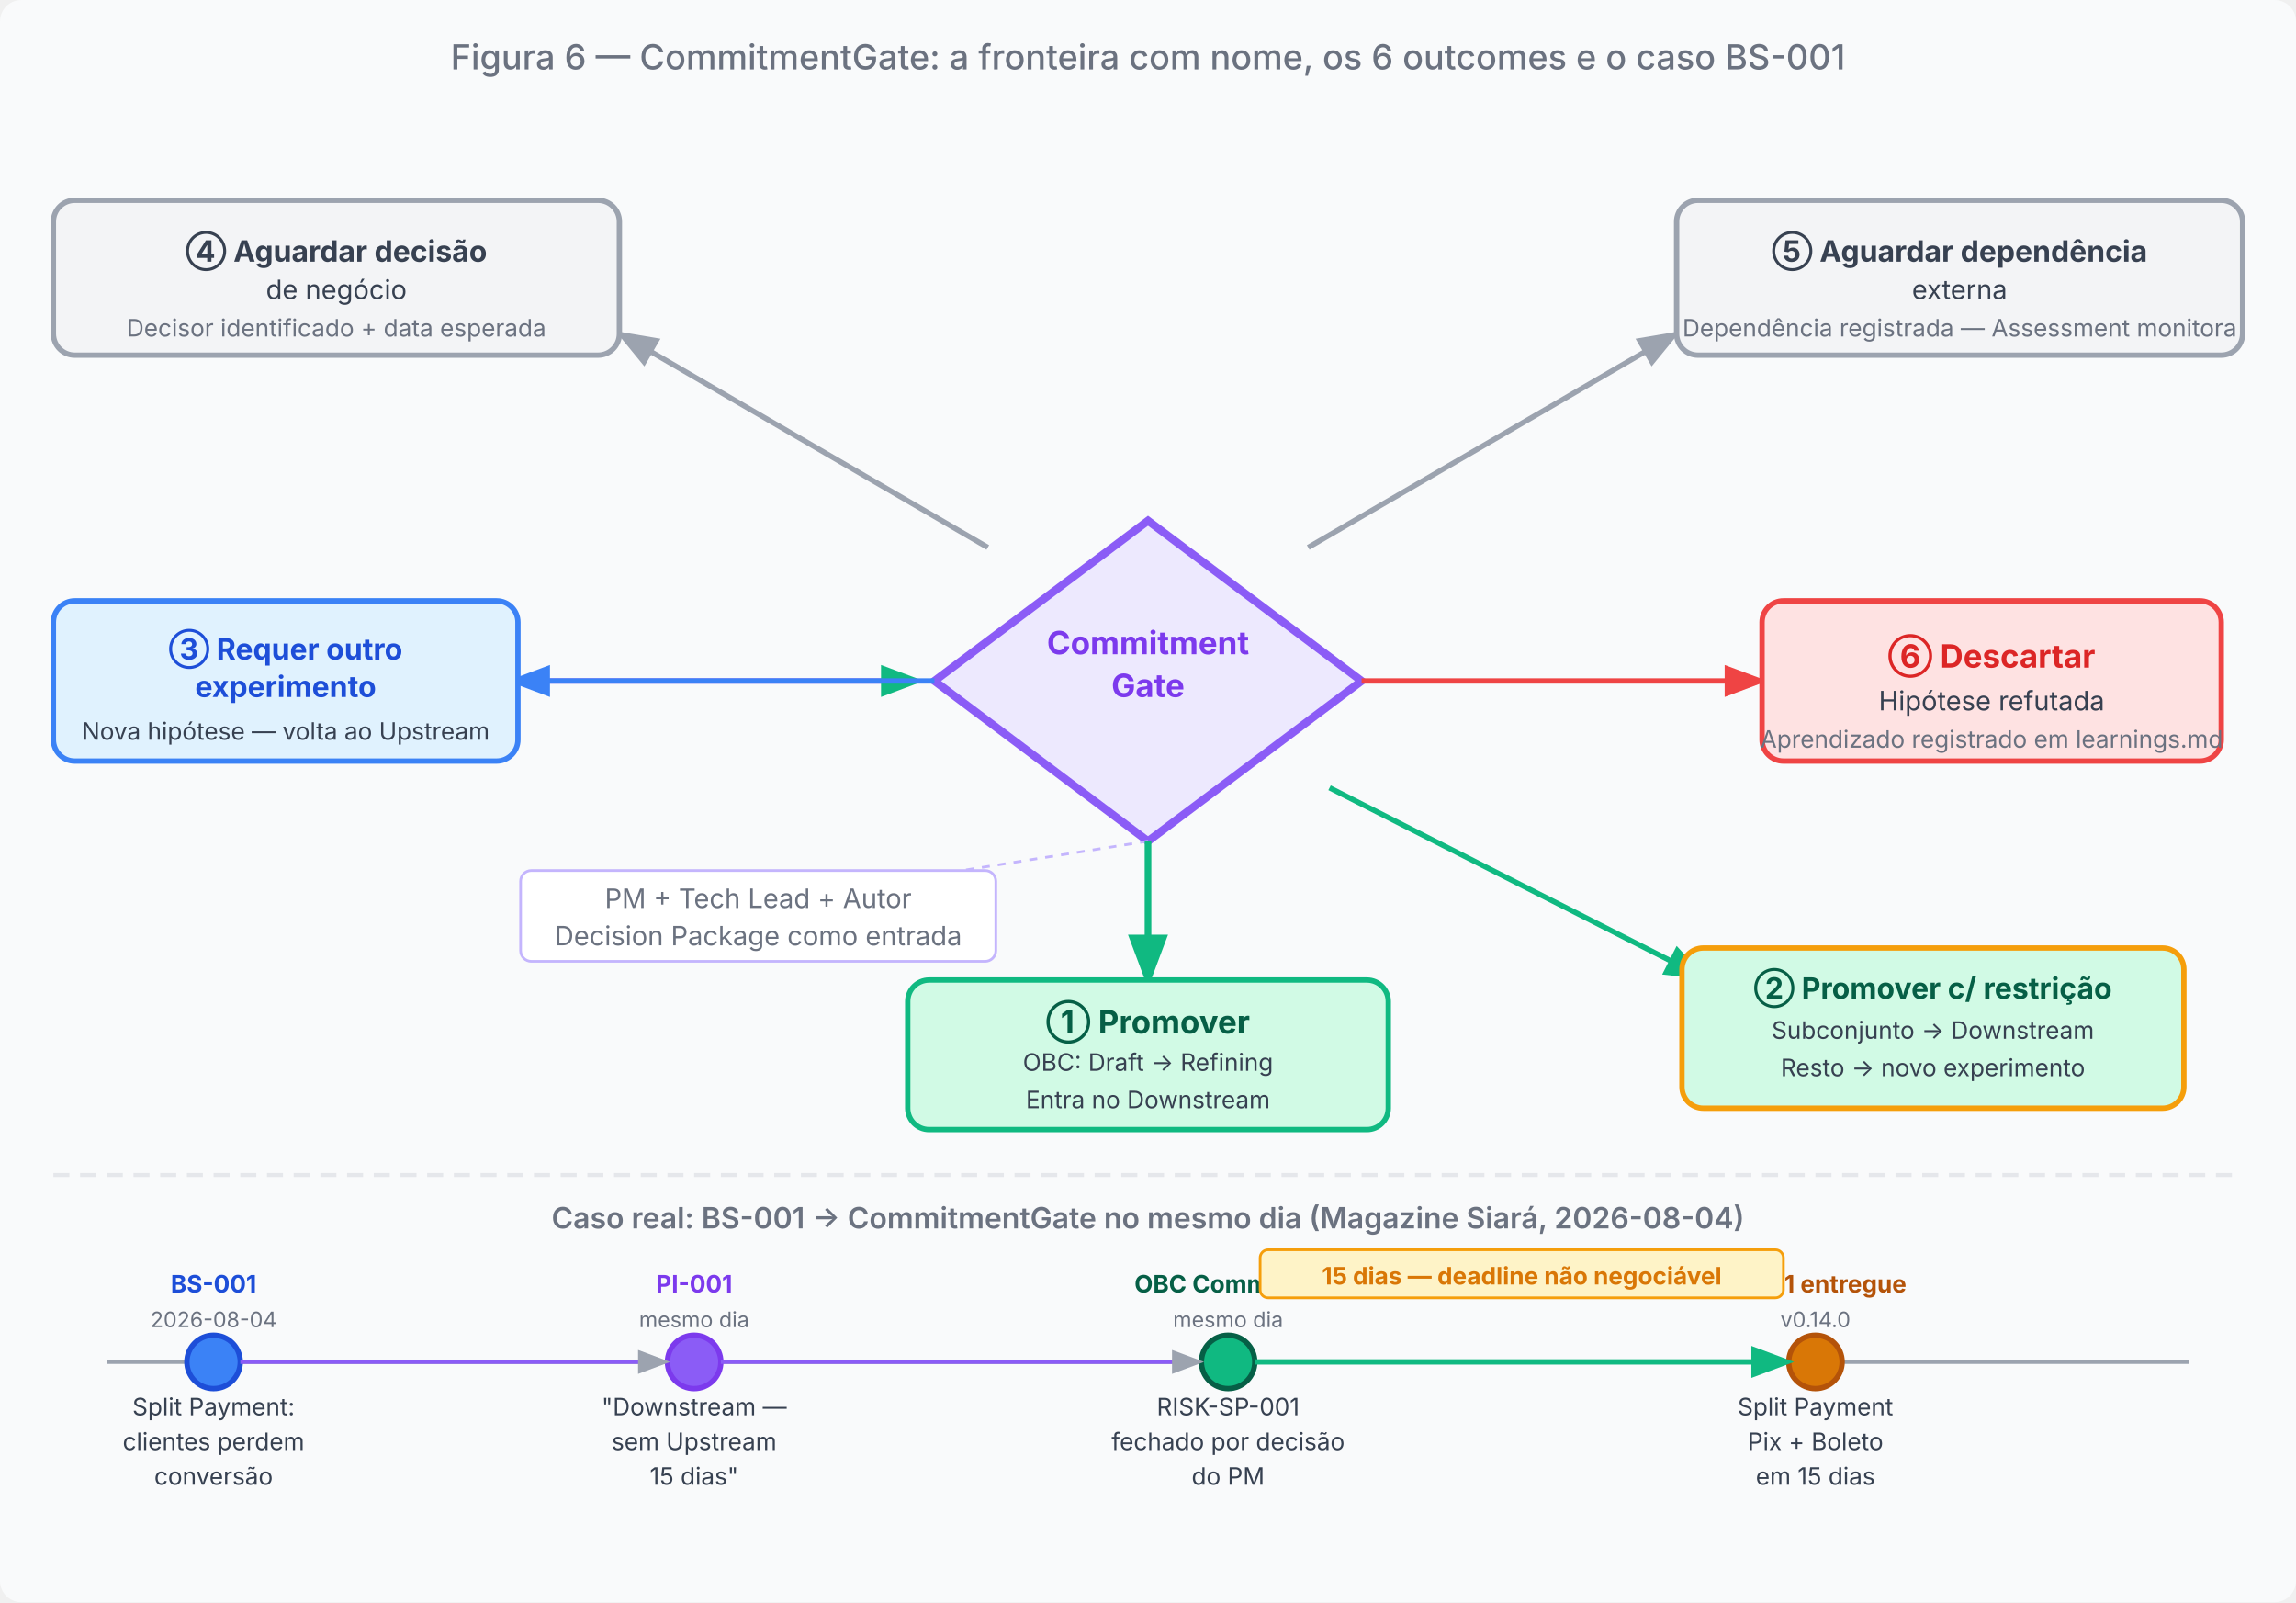
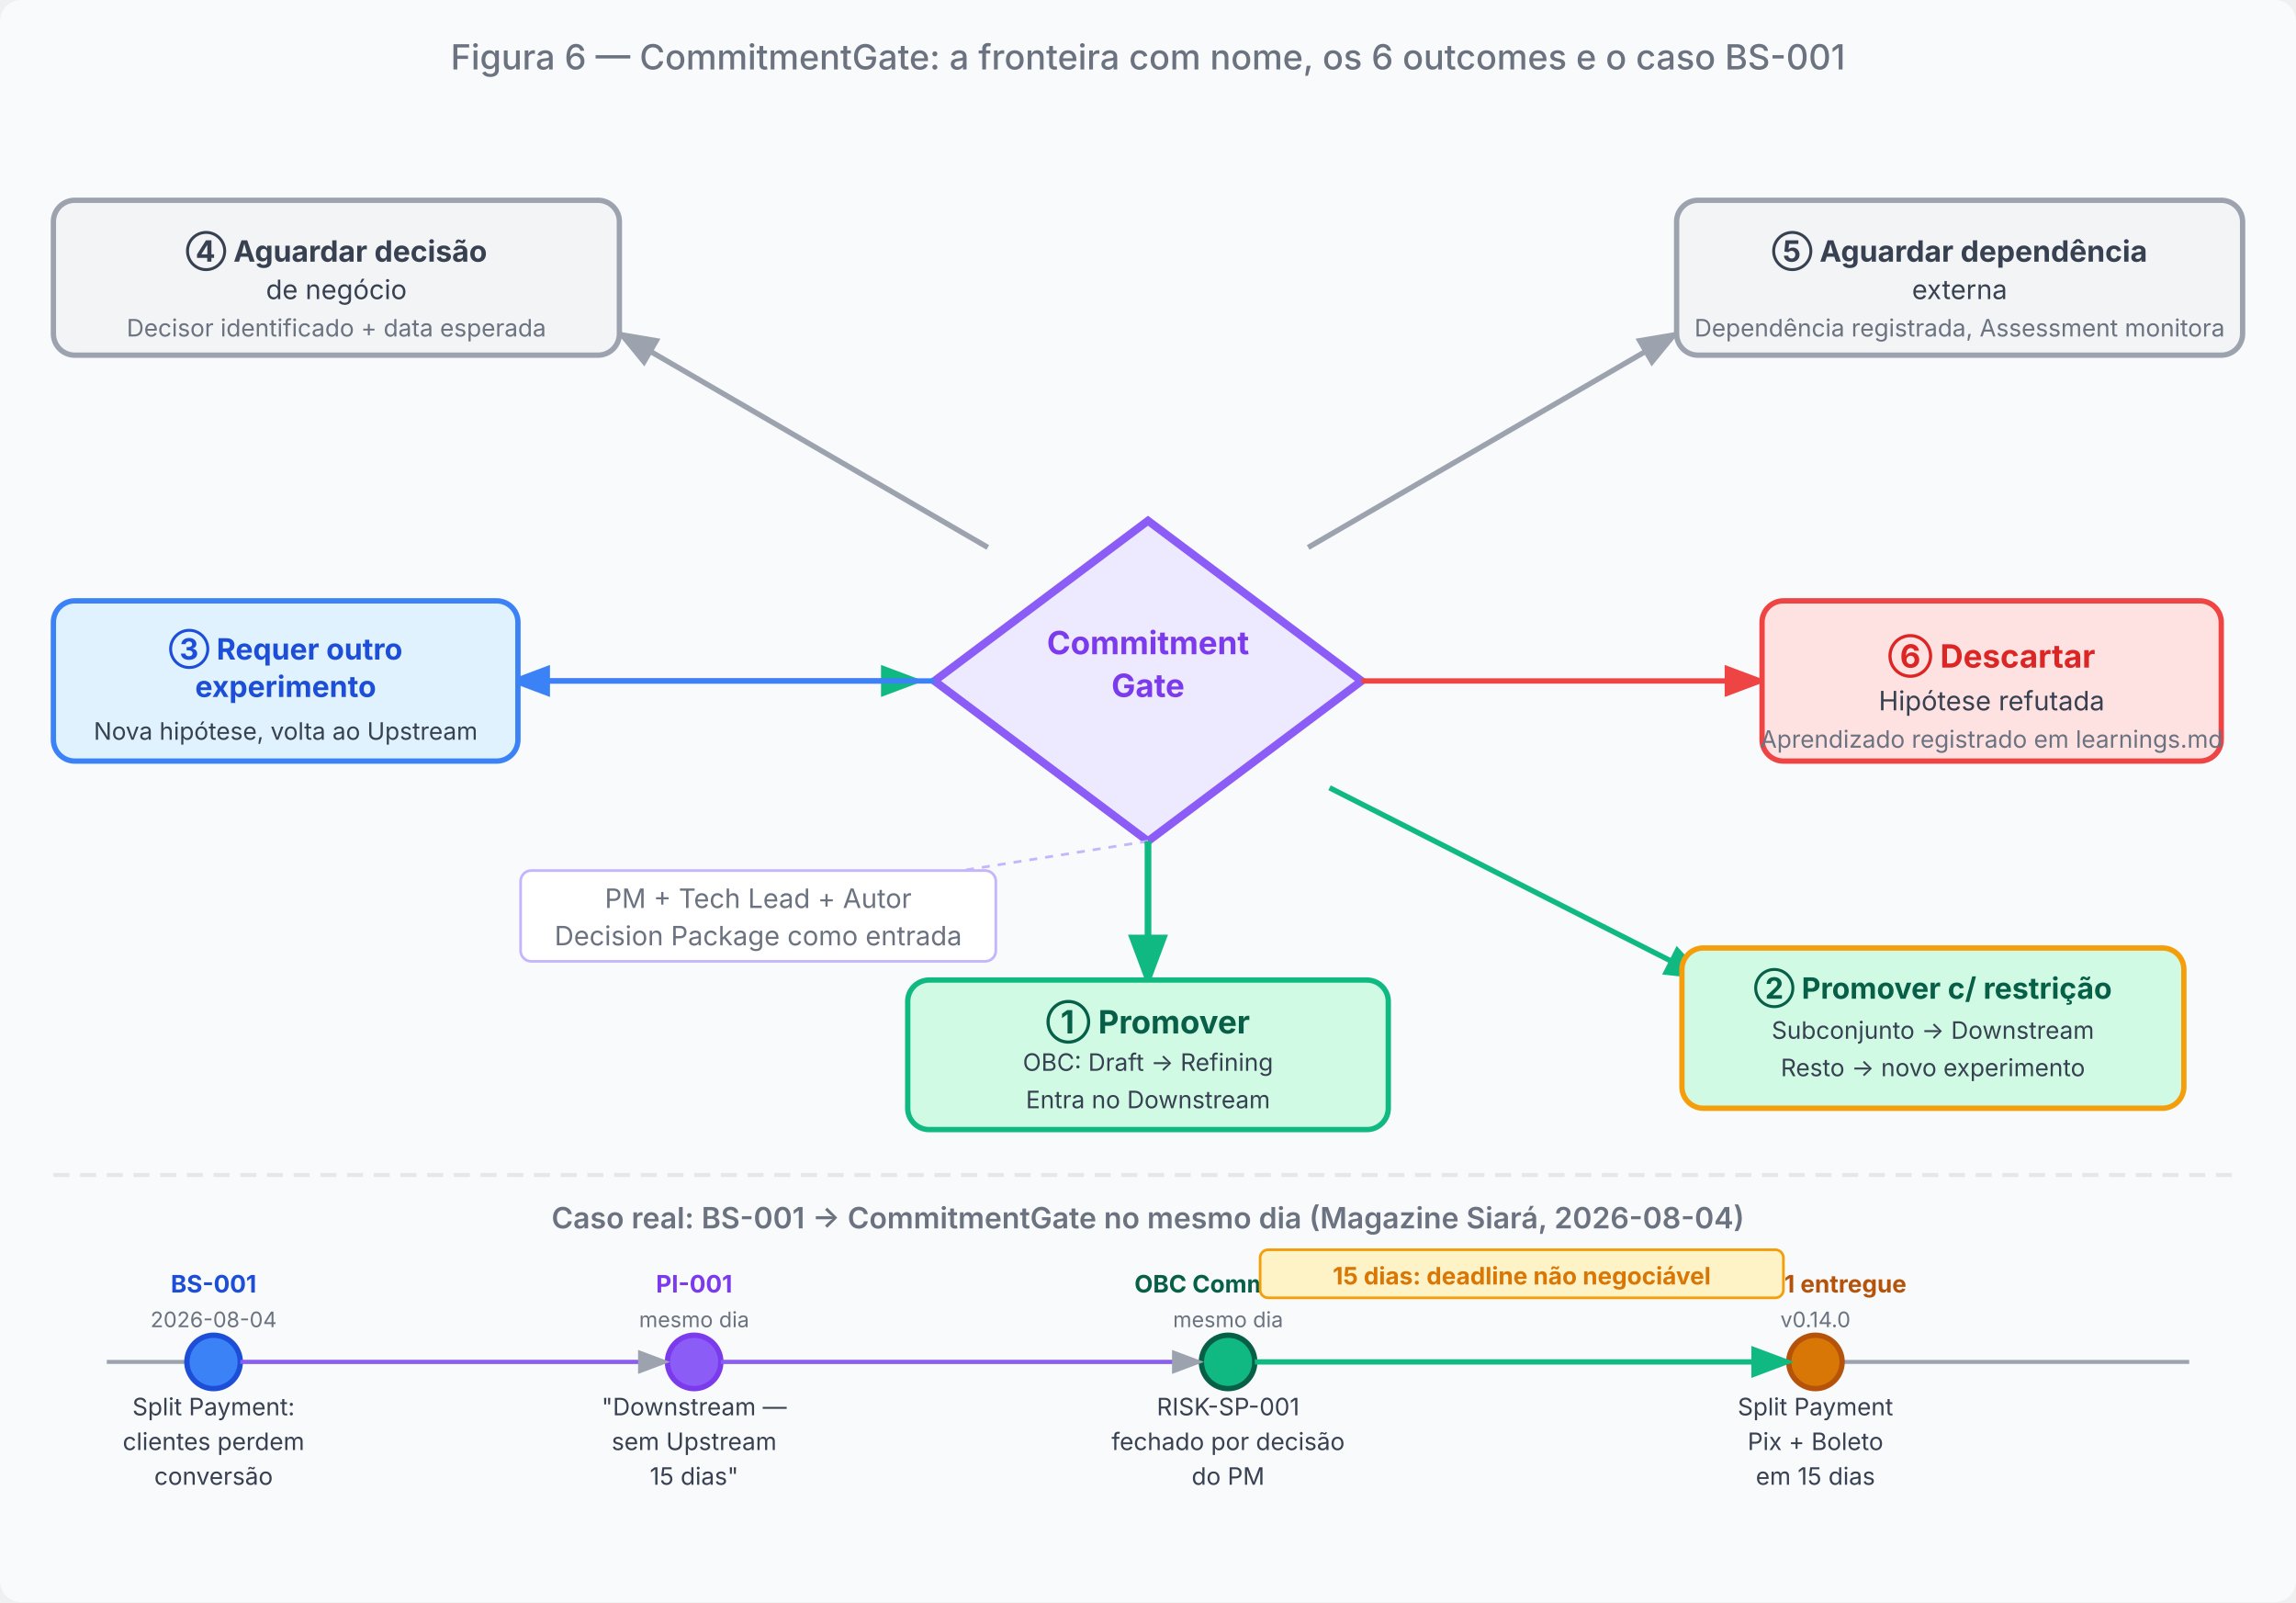
<svg xmlns="http://www.w3.org/2000/svg" viewBox="0 0 860 600" width="100%" font-family="system-ui, -apple-system, sans-serif">
  <rect width="860" height="600" fill="#F9FAFB" rx="8" />
  <text x="430" y="26" text-anchor="middle" font-size="13" fill="#6B7280" font-weight="500">Figura 6 — CommitmentGate: a fronteira com nome, os 6 outcomes e o caso BS-001</text>
  <defs>
    <marker id="aGr6" markerWidth="8" markerHeight="8" refX="6" refY="3" orient="auto">
      <path d="M0,0 L0,6 L8,3 z" fill="#10B981" />
    </marker>
    <marker id="aBl6" markerWidth="8" markerHeight="8" refX="6" refY="3" orient="auto">
      <path d="M0,0 L0,6 L8,3 z" fill="#3B82F6" />
    </marker>
    <marker id="aGy6" markerWidth="8" markerHeight="8" refX="6" refY="3" orient="auto">
      <path d="M0,0 L0,6 L8,3 z" fill="#9CA3AF" />
    </marker>
    <marker id="aRd6" markerWidth="8" markerHeight="8" refX="6" refY="3" orient="auto">
      <path d="M0,0 L0,6 L8,3 z" fill="#EF4444" />
    </marker>
    <marker id="aOr6" markerWidth="8" markerHeight="8" refX="6" refY="3" orient="auto">
      <path d="M0,0 L0,6 L8,3 z" fill="#F59E0B" />
    </marker>
    <marker id="aAm6" markerWidth="8" markerHeight="8" refX="6" refY="3" orient="auto">
      <path d="M0,0 L0,6 L8,3 z" fill="#D97706" />
    </marker>
  </defs>
  <polygon points="430,195 510,255 430,315 350,255" fill="#EDE9FE" stroke="#8B5CF6" stroke-width="3" />
  <text x="430" y="245" text-anchor="middle" font-size="12" fill="#7C3AED" font-weight="700">Commitment</text>
  <text x="430" y="261" text-anchor="middle" font-size="12" fill="#7C3AED" font-weight="700">Gate</text>
  <line x1="430" y1="315" x2="335" y2="330" stroke="#C4B5FD" stroke-width="1" stroke-dasharray="3,3" />
  <rect x="195" y="326" width="178" height="34" fill="#FFFFFF" stroke="#C4B5FD" stroke-width="1" rx="4" />
  <text x="284" y="340" text-anchor="middle" font-size="10" fill="#6B7280">PM + Tech Lead + Autor</text>
  <text x="284" y="354" text-anchor="middle" font-size="10" fill="#6B7280">Decision Package como entrada</text>
  <rect x="20" y="235" width="90" height="40" fill="#E0F2FE" stroke="#3B82F6" stroke-width="1.5" rx="6" />
  <text x="65" y="252" text-anchor="middle" font-size="10" fill="#1D4ED8" font-weight="700">Upstream</text>
  <text x="65" y="266" text-anchor="middle" font-size="9" fill="#1D4ED8">Exploração</text>
  <line x1="110" y1="255" x2="342" y2="255" stroke="#8B5CF6" stroke-width="2" marker-end="url(#aGr6)" />
  <line x1="430" y1="315" x2="430" y2="365" stroke="#10B981" stroke-width="2.5" marker-end="url(#aGr6)" />
  <rect x="340" y="367" width="180" height="56" fill="#D1FAE5" stroke="#10B981" stroke-width="2" rx="8" />
  <text x="430" y="387" text-anchor="middle" font-size="12" fill="#065F46" font-weight="700">① Promover</text>
  <text x="430" y="401" text-anchor="middle" font-size="9" fill="#374151">OBC: Draft → Refining</text>
  <text x="430" y="415" text-anchor="middle" font-size="9" fill="#374151">Entra no Downstream</text>
  <line x1="498" y1="295" x2="636" y2="365" stroke="#10B981" stroke-width="2" marker-end="url(#aGr6)" />
  <rect x="630" y="355" width="188" height="60" fill="#D1FAE5" stroke="#F59E0B" stroke-width="2" rx="8" />
  <text x="724" y="374" text-anchor="middle" font-size="11" fill="#065F46" font-weight="700">② Promover c/ restrição</text>
  <text x="724" y="389" text-anchor="middle" font-size="9" fill="#374151">Subconjunto → Downstream</text>
  <text x="724" y="403" text-anchor="middle" font-size="9" fill="#374151">Resto → novo experimento</text>
  <line x1="350" y1="255" x2="194" y2="255" stroke="#3B82F6" stroke-width="2" marker-end="url(#aBl6)" />
  <rect x="20" y="225" width="174" height="60" fill="#E0F2FE" stroke="#3B82F6" stroke-width="2" rx="8" />
  <text x="107" y="247" text-anchor="middle" font-size="11" fill="#1D4ED8" font-weight="700">③ Requer outro</text>
  <text x="107" y="261" text-anchor="middle" font-size="11" fill="#1D4ED8" font-weight="700">experimento</text>
-   <text x="107" y="277" text-anchor="middle" font-size="9" fill="#374151">Nova hipótese — volta ao Upstream</text>
+   <text x="107" y="277" text-anchor="middle" font-size="9" fill="#374151">Nova hipótese, volta ao Upstream</text>
  <line x1="370" y1="205" x2="234" y2="126" stroke="#9CA3AF" stroke-width="2" marker-end="url(#aGy6)" />
  <rect x="20" y="75" width="212" height="58" fill="#F3F4F6" stroke="#9CA3AF" stroke-width="2" rx="8" />
  <text x="126" y="98" text-anchor="middle" font-size="11" fill="#374151" font-weight="700">④ Aguardar decisão</text>
  <text x="126" y="112" text-anchor="middle" font-size="10" fill="#374151">de negócio</text>
  <text x="126" y="126" text-anchor="middle" font-size="9" fill="#6B7280">Decisor identificado + data esperada</text>
  <line x1="490" y1="205" x2="626" y2="126" stroke="#9CA3AF" stroke-width="2" marker-end="url(#aGy6)" />
  <rect x="628" y="75" width="212" height="58" fill="#F3F4F6" stroke="#9CA3AF" stroke-width="2" rx="8" />
  <text x="734" y="98" text-anchor="middle" font-size="11" fill="#374151" font-weight="700">⑤ Aguardar dependência</text>
  <text x="734" y="112" text-anchor="middle" font-size="10" fill="#374151">externa</text>
-   <text x="734" y="126" text-anchor="middle" font-size="9" fill="#6B7280">Dependência registrada — Assessment monitora</text>
+   <text x="734" y="126" text-anchor="middle" font-size="9" fill="#6B7280">Dependência registrada, Assessment monitora</text>
  <line x1="510" y1="255" x2="658" y2="255" stroke="#EF4444" stroke-width="2" marker-end="url(#aRd6)" />
  <rect x="660" y="225" width="172" height="60" fill="#FEE2E2" stroke="#EF4444" stroke-width="2" rx="8" />
  <text x="746" y="250" text-anchor="middle" font-size="12" fill="#DC2626" font-weight="700">⑥ Descartar</text>
  <text x="746" y="266" text-anchor="middle" font-size="10" fill="#374151">Hipótese refutada</text>
  <text x="746" y="280" text-anchor="middle" font-size="9" fill="#6B7280">Aprendizado registrado em learnings.md</text>
  <line x1="20" y1="440" x2="840" y2="440" stroke="#E5E7EB" stroke-width="1.5" stroke-dasharray="6,4" />
  <text x="430" y="460" text-anchor="middle" font-size="11" fill="#6B7280" font-weight="600">Caso real: BS-001 → CommitmentGate no mesmo dia (Magazine Siará, 2026-08-04)</text>
  <line x1="40" y1="510" x2="820" y2="510" stroke="#9CA3AF" stroke-width="1.5" />
  <circle cx="80" cy="510" r="10" fill="#3B82F6" stroke="#1D4ED8" stroke-width="2" />
  <text x="80" y="484" text-anchor="middle" font-size="9" fill="#1D4ED8" font-weight="700">BS-001</text>
  <text x="80" y="497" text-anchor="middle" font-size="8" fill="#6B7280">2026-08-04</text>
  <text x="80" y="530" text-anchor="middle" font-size="9" fill="#374151">Split Payment:</text>
  <text x="80" y="543" text-anchor="middle" font-size="9" fill="#374151">clientes perdem</text>
  <text x="80" y="556" text-anchor="middle" font-size="9" fill="#374151">conversão</text>
  <circle cx="260" cy="510" r="10" fill="#8B5CF6" stroke="#7C3AED" stroke-width="2" />
  <text x="260" y="484" text-anchor="middle" font-size="9" fill="#7C3AED" font-weight="700">PI-001</text>
  <text x="260" y="497" text-anchor="middle" font-size="8" fill="#6B7280">mesmo dia</text>
  <text x="260" y="530" text-anchor="middle" font-size="9" fill="#374151">"Downstream —</text>
  <text x="260" y="543" text-anchor="middle" font-size="9" fill="#374151">sem Upstream</text>
  <text x="260" y="556" text-anchor="middle" font-size="9" fill="#374151">15 dias"</text>
  <circle cx="460" cy="510" r="10" fill="#10B981" stroke="#065F46" stroke-width="2" />
  <text x="460" y="484" text-anchor="middle" font-size="9" fill="#065F46" font-weight="700">OBC Committed</text>
  <text x="460" y="497" text-anchor="middle" font-size="8" fill="#6B7280">mesmo dia</text>
  <text x="460" y="530" text-anchor="middle" font-size="9" fill="#374151">RISK-SP-001</text>
  <text x="460" y="543" text-anchor="middle" font-size="9" fill="#374151">fechado por decisão</text>
  <text x="460" y="556" text-anchor="middle" font-size="9" fill="#374151">do PM</text>
  <circle cx="680" cy="510" r="10" fill="#D97706" stroke="#B45309" stroke-width="2" />
  <text x="680" y="484" text-anchor="middle" font-size="9" fill="#B45309" font-weight="700">DS-61 entregue</text>
  <text x="680" y="497" text-anchor="middle" font-size="8" fill="#6B7280">v0.14.0</text>
  <text x="680" y="530" text-anchor="middle" font-size="9" fill="#374151">Split Payment</text>
  <text x="680" y="543" text-anchor="middle" font-size="9" fill="#374151">Pix + Boleto</text>
  <text x="680" y="556" text-anchor="middle" font-size="9" fill="#374151">em 15 dias</text>
  <line x1="90" y1="510" x2="248" y2="510" stroke="#8B5CF6" stroke-width="1.5" marker-end="url(#aGy6)" />
  <line x1="270" y1="510" x2="448" y2="510" stroke="#8B5CF6" stroke-width="1.5" marker-end="url(#aGy6)" />
  <line x1="470" y1="510" x2="668" y2="510" stroke="#10B981" stroke-width="2" marker-end="url(#aGr6)" />
  <rect x="472" y="468" width="196" height="18" fill="#FEF3C7" stroke="#F59E0B" stroke-width="1" rx="3" />
-   <text x="570" y="481" text-anchor="middle" font-size="9" fill="#D97706" font-weight="700">15 dias — deadline não negociável</text>
+   <text x="570" y="481" text-anchor="middle" font-size="9" fill="#D97706" font-weight="700">15 dias: deadline não negociável</text>
</svg>
